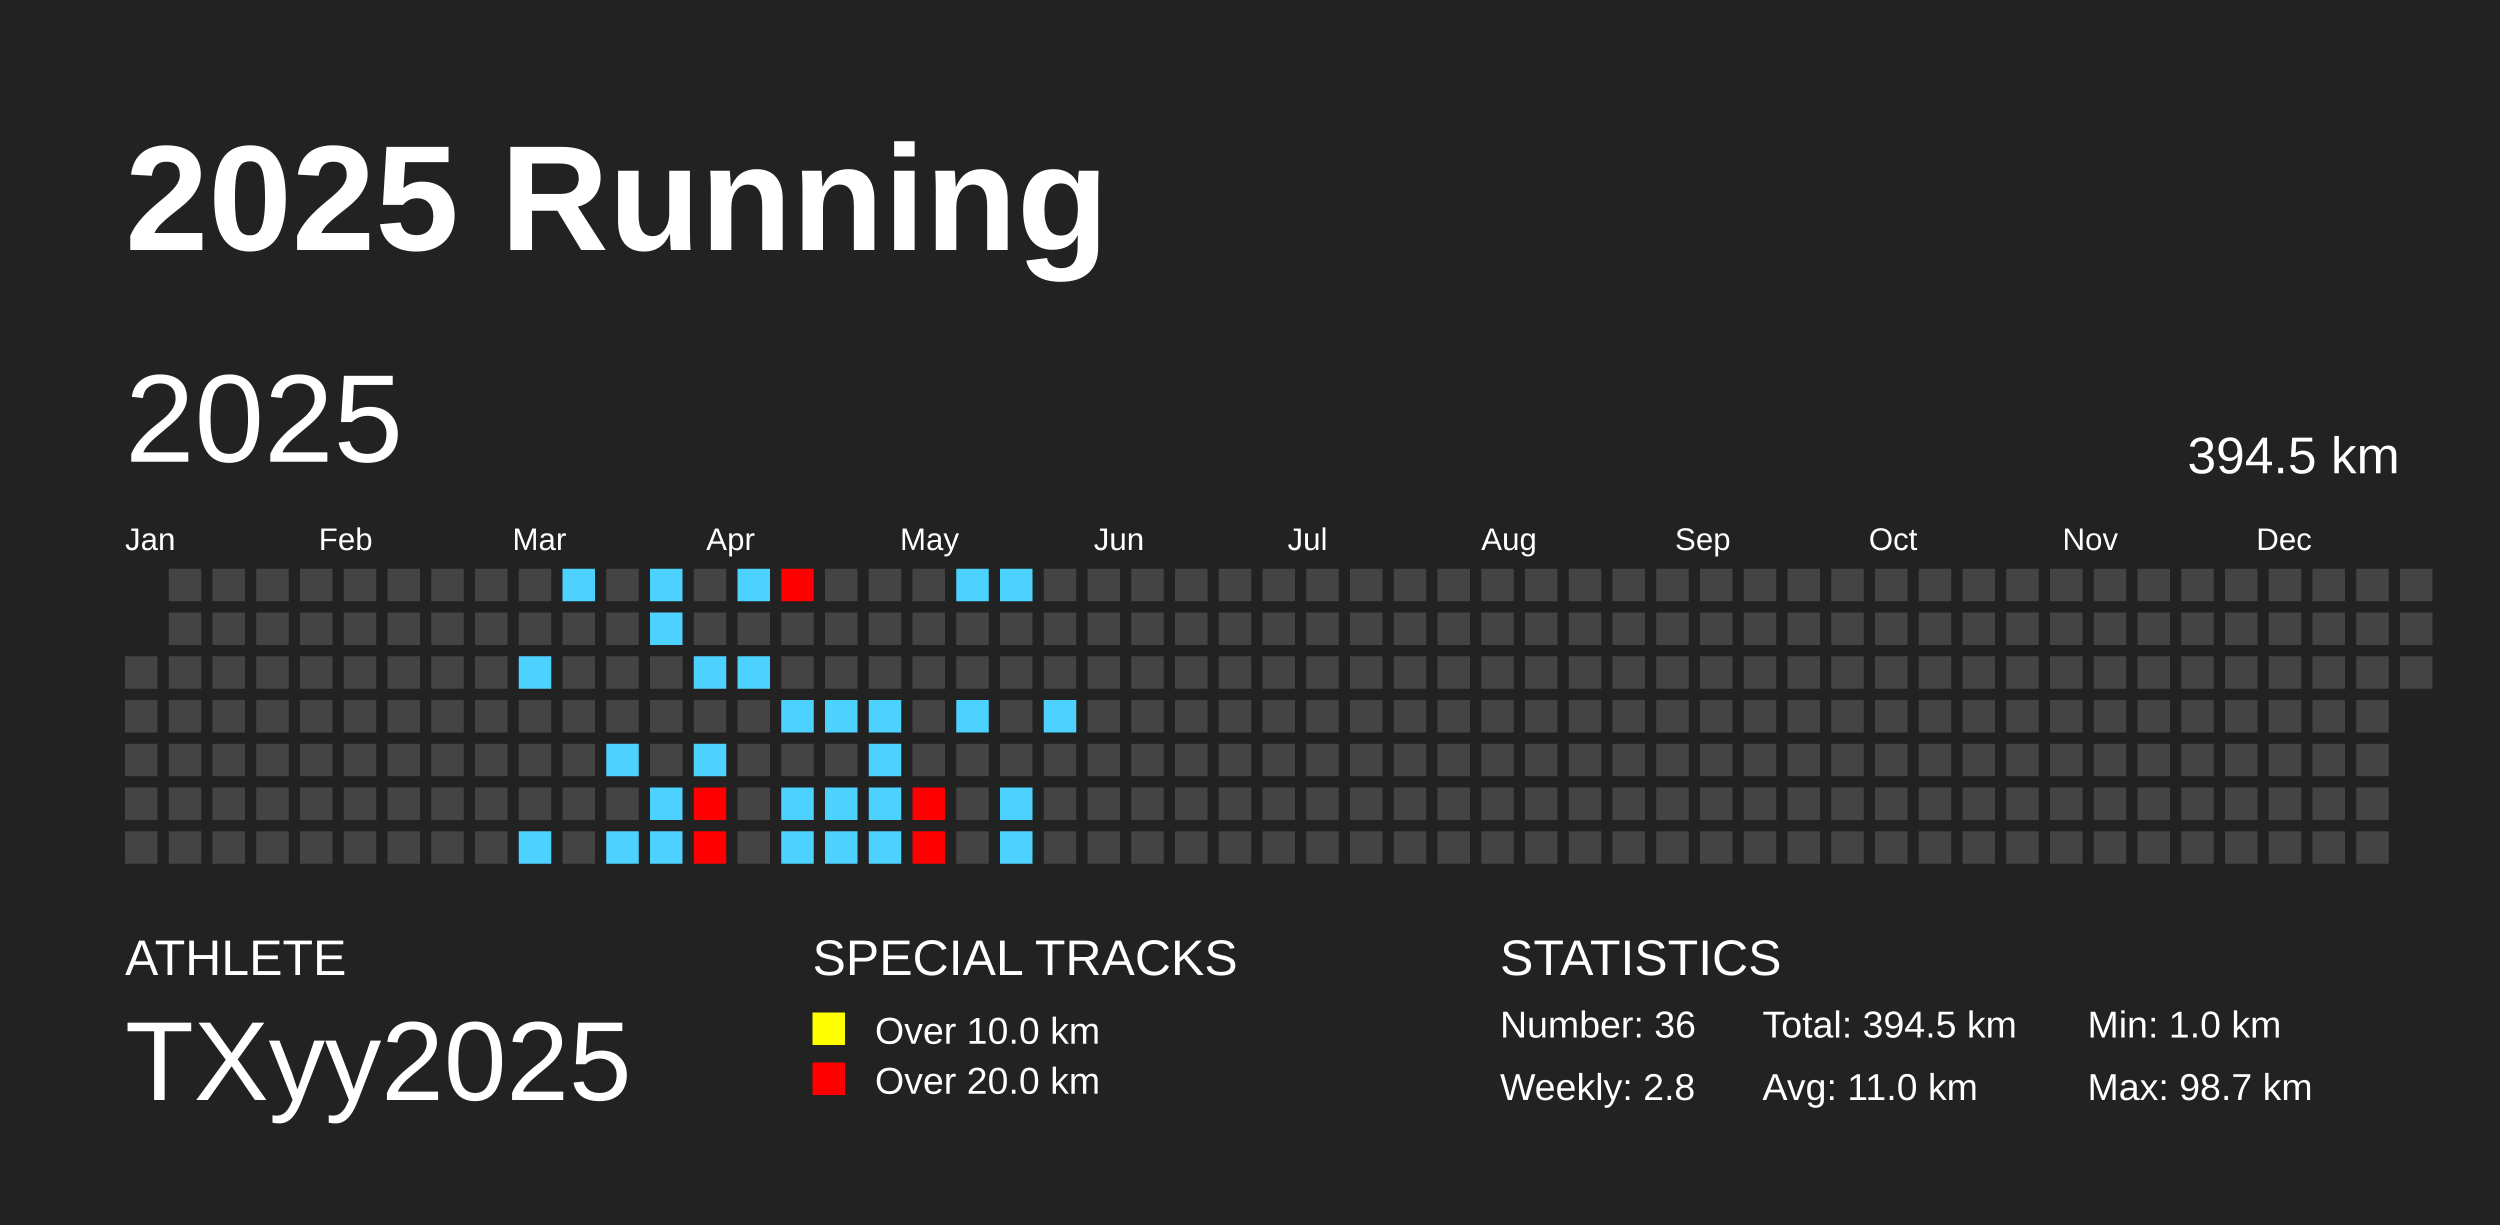
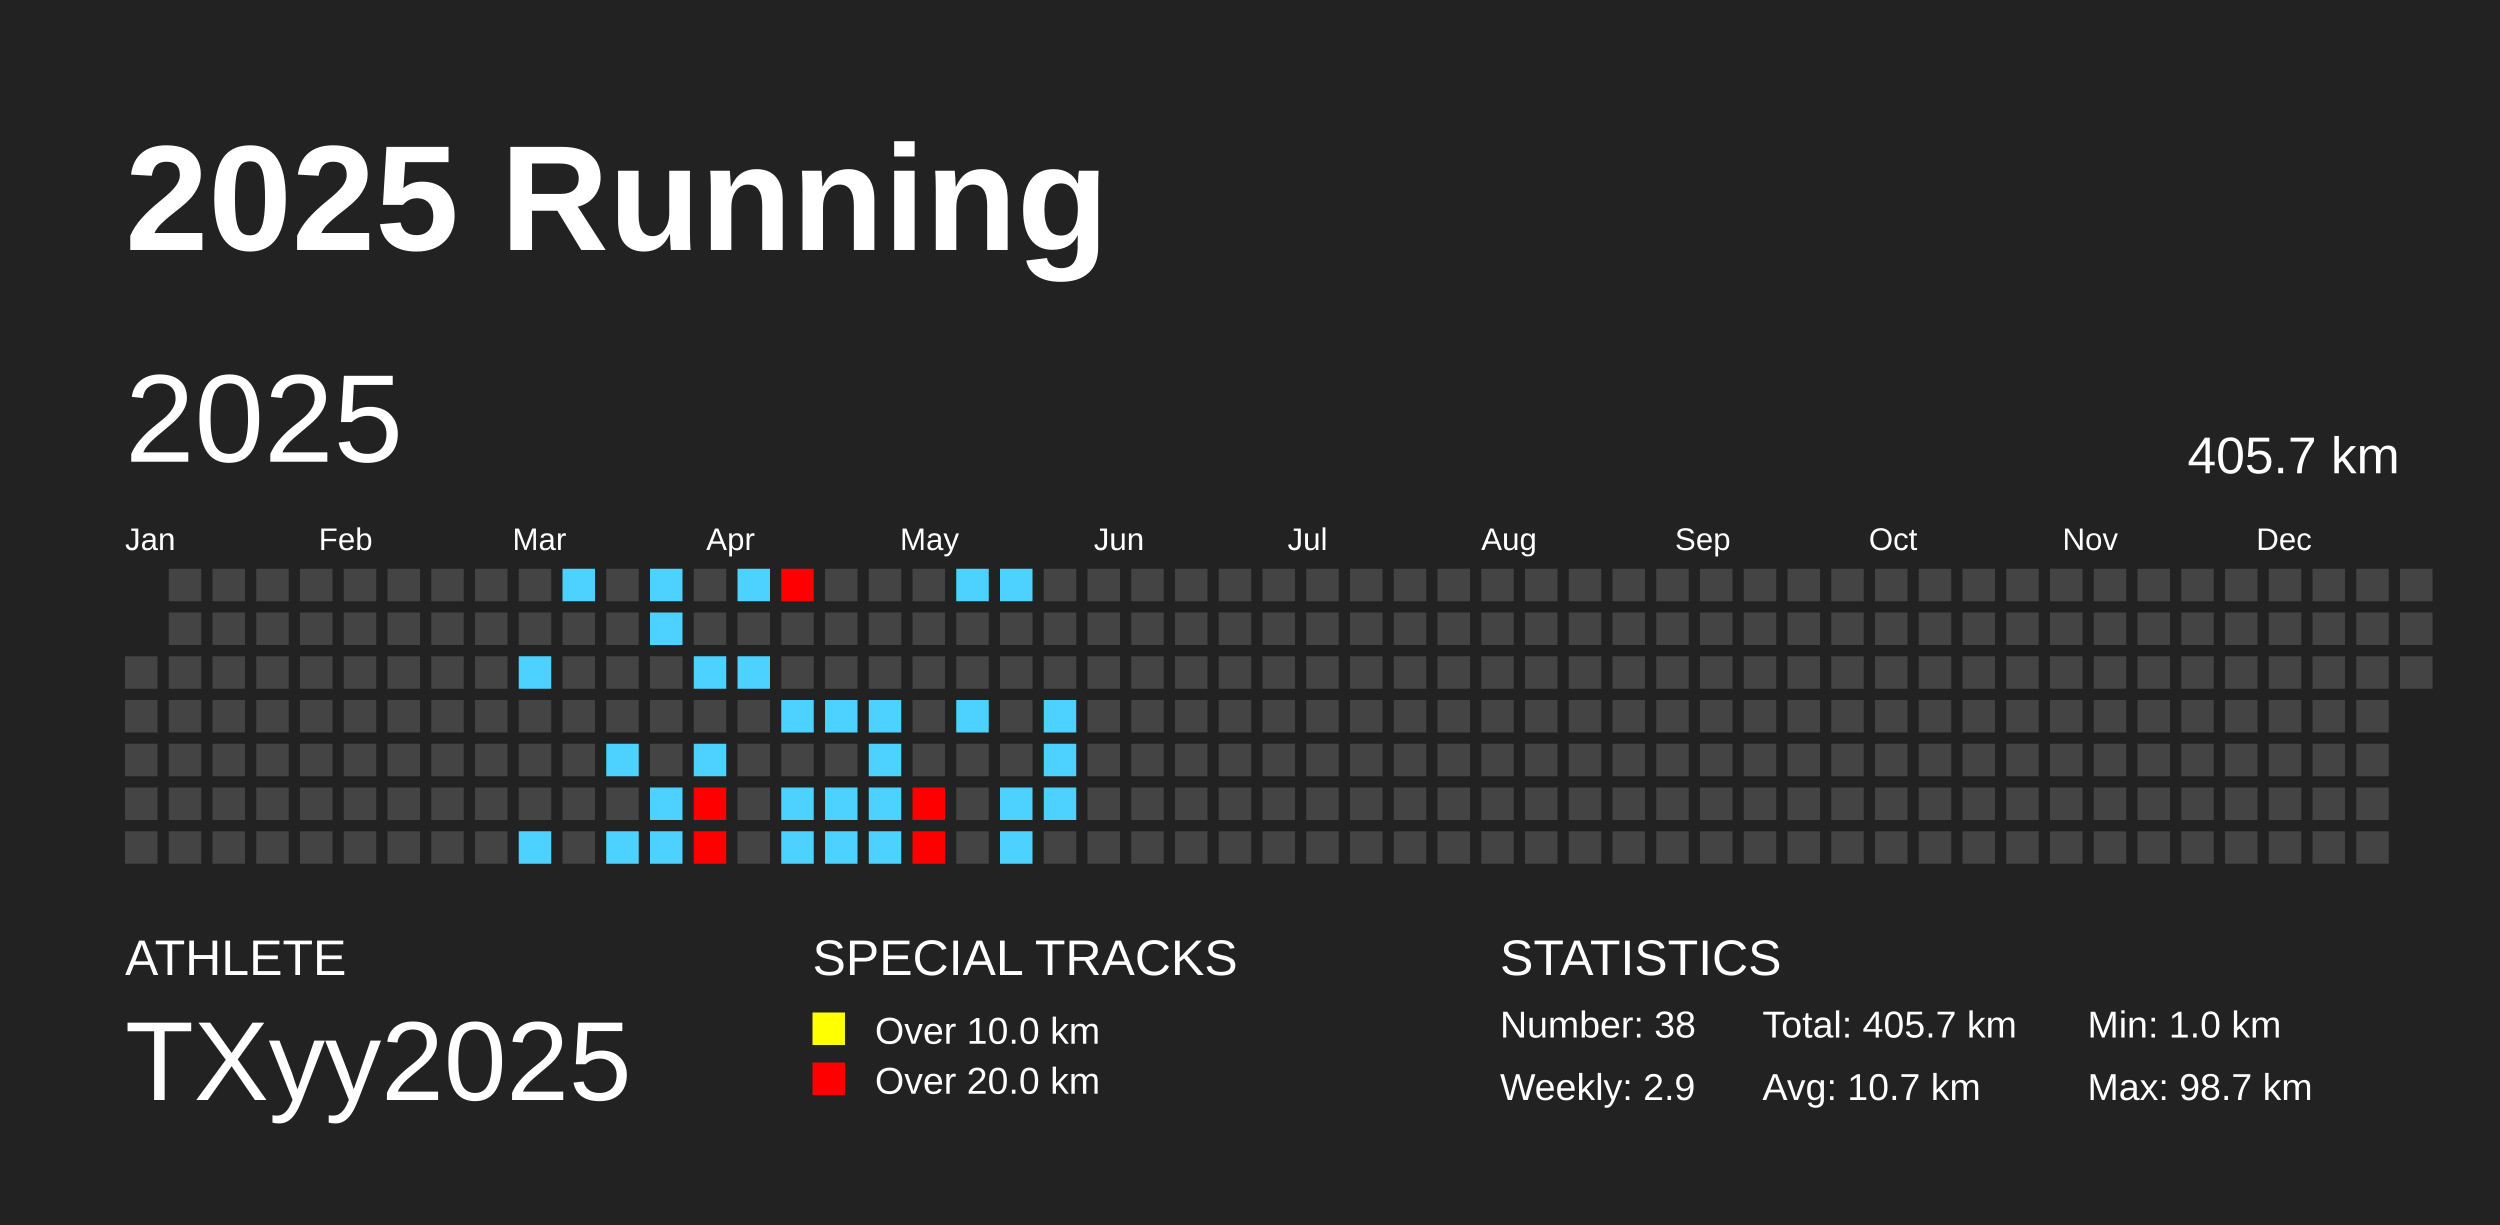
<svg xmlns="http://www.w3.org/2000/svg" baseProfile="full" height="98mm" version="1.1" viewBox="0,0,200,98" width="200mm">
  <defs />
  <rect fill="#222222" height="98" width="200" x="0" y="0" />
  <text fill="#FFFFFF" style="font-size:12px; font-family:Arial; font-weight:bold;" x="10" y="20">2025 Running</text>
  <text fill="#FFFFFF" style="font-size:4px; font-family:Arial" x="10" y="78">ATHLETE</text>
  <text fill="#FFFFFF" style="font-size:9px; font-family:Arial" x="10" y="88">TXyy2025</text>
  <text fill="#FFFFFF" style="font-size:4px; font-family:Arial" x="65" y="78">SPECIAL TRACKS</text>
  <rect fill="yellow" height="2.6" width="2.6" x="65" y="81" />
  <text fill="#FFFFFF" style="font-size:3px; font-family:Arial" x="70" y="83.5">Over 10.0 km</text>
  <rect fill="red" height="2.6" width="2.6" x="65" y="85" />
  <text fill="#FFFFFF" style="font-size:3px; font-family:Arial" x="70" y="87.5">Over 20.0 km</text>
  <text fill="#FFFFFF" style="font-size:4px; font-family:Arial" x="120" y="78">STATISTICS</text>
-   <text fill="#FFFFFF" style="font-size:3px; font-family:Arial" x="120" y="83">Number: 36</text>
-   <text fill="#FFFFFF" style="font-size:3px; font-family:Arial" x="120" y="88">Weekly: 2.8</text>
-   <text fill="#FFFFFF" style="font-size:3px; font-family:Arial" x="141" y="83">Total: 394.5 km</text>
-   <text fill="#FFFFFF" style="font-size:3px; font-family:Arial" x="141" y="88">Avg: 11.0 km</text>
+   <text fill="#FFFFFF" style="font-size:3px; font-family:Arial" x="120" y="83">Number: 38</text>
+   <text fill="#FFFFFF" style="font-size:3px; font-family:Arial" x="120" y="88">Weekly: 2.9</text>
+   <text fill="#FFFFFF" style="font-size:3px; font-family:Arial" x="141" y="83">Total: 405.7 km</text>
+   <text fill="#FFFFFF" style="font-size:3px; font-family:Arial" x="141" y="88">Avg: 10.7 km</text>
  <text fill="#FFFFFF" style="font-size:3px; font-family:Arial" x="167" y="83">Min: 1.0 km</text>
  <text fill="#FFFFFF" style="font-size:3px; font-family:Arial" x="167" y="88">Max: 98.7 km</text>
  <text dominant-baseline="hanging" fill="#FFFFFF" style="font-size:10.0px; font-family:Arial;" x="10" y="30">2025</text>
-   <text dominant-baseline="hanging" fill="#FFFFFF" style="font-size:4.125px; font-family:Arial;" x="175" y="35">394.5 km</text>
+   <text dominant-baseline="hanging" fill="#FFFFFF" style="font-size:4.125px; font-family:Arial;" x="175" y="35">405.7 km</text>
  <text fill="#FFFFFF" style="font-size:2.5px; font-family:Arial" x="10.0" y="44">Jan</text>
  <text fill="#FFFFFF" style="font-size:2.5px; font-family:Arial" x="25.5" y="44">Feb</text>
  <text fill="#FFFFFF" style="font-size:2.5px; font-family:Arial" x="41.0" y="44">Mar</text>
  <text fill="#FFFFFF" style="font-size:2.5px; font-family:Arial" x="56.5" y="44">Apr</text>
  <text fill="#FFFFFF" style="font-size:2.5px; font-family:Arial" x="72.0" y="44">May</text>
  <text fill="#FFFFFF" style="font-size:2.5px; font-family:Arial" x="87.5" y="44">Jun</text>
  <text fill="#FFFFFF" style="font-size:2.5px; font-family:Arial" x="103.0" y="44">Jul</text>
  <text fill="#FFFFFF" style="font-size:2.5px; font-family:Arial" x="118.5" y="44">Aug</text>
  <text fill="#FFFFFF" style="font-size:2.5px; font-family:Arial" x="134.0" y="44">Sep</text>
  <text fill="#FFFFFF" style="font-size:2.5px; font-family:Arial" x="149.5" y="44">Oct</text>
  <text fill="#FFFFFF" style="font-size:2.5px; font-family:Arial" x="165.0" y="44">Nov</text>
  <text fill="#FFFFFF" style="font-size:2.5px; font-family:Arial" x="180.5" y="44">Dec</text>
  <rect fill="#444444" height="2.6" width="2.6" x="10.0" y="52.5" />
  <rect fill="#444444" height="2.6" width="2.6" x="10.0" y="56.0" />
  <rect fill="#444444" height="2.6" width="2.6" x="10.0" y="59.5" />
  <rect fill="#444444" height="2.6" width="2.6" x="10.0" y="63.0" />
  <rect fill="#444444" height="2.6" width="2.6" x="10.0" y="66.5" />
  <rect fill="#444444" height="2.6" width="2.6" x="13.5" y="45.5" />
  <rect fill="#444444" height="2.6" width="2.6" x="13.5" y="49.0" />
  <rect fill="#444444" height="2.6" width="2.6" x="13.5" y="52.5" />
  <rect fill="#444444" height="2.6" width="2.6" x="13.5" y="56.0" />
  <rect fill="#444444" height="2.6" width="2.6" x="13.5" y="59.5" />
  <rect fill="#444444" height="2.6" width="2.6" x="13.5" y="63.0" />
  <rect fill="#444444" height="2.6" width="2.6" x="13.5" y="66.5" />
  <rect fill="#444444" height="2.6" width="2.6" x="17.0" y="45.5" />
  <rect fill="#444444" height="2.6" width="2.6" x="17.0" y="49.0" />
  <rect fill="#444444" height="2.6" width="2.6" x="17.0" y="52.5" />
  <rect fill="#444444" height="2.6" width="2.6" x="17.0" y="56.0" />
  <rect fill="#444444" height="2.6" width="2.6" x="17.0" y="59.5" />
  <rect fill="#444444" height="2.6" width="2.6" x="17.0" y="63.0" />
  <rect fill="#444444" height="2.6" width="2.6" x="17.0" y="66.5" />
  <rect fill="#444444" height="2.6" width="2.6" x="20.5" y="45.5" />
  <rect fill="#444444" height="2.6" width="2.6" x="20.5" y="49.0" />
  <rect fill="#444444" height="2.6" width="2.6" x="20.5" y="52.5" />
  <rect fill="#444444" height="2.6" width="2.6" x="20.5" y="56.0" />
  <rect fill="#444444" height="2.6" width="2.6" x="20.5" y="59.5" />
  <rect fill="#444444" height="2.6" width="2.6" x="20.5" y="63.0" />
  <rect fill="#444444" height="2.6" width="2.6" x="20.5" y="66.5" />
  <rect fill="#444444" height="2.6" width="2.6" x="24.0" y="45.5" />
  <rect fill="#444444" height="2.6" width="2.6" x="24.0" y="49.0" />
  <rect fill="#444444" height="2.6" width="2.6" x="24.0" y="52.5" />
  <rect fill="#444444" height="2.6" width="2.6" x="24.0" y="56.0" />
  <rect fill="#444444" height="2.6" width="2.6" x="24.0" y="59.5" />
  <rect fill="#444444" height="2.6" width="2.6" x="24.0" y="63.0" />
  <rect fill="#444444" height="2.6" width="2.6" x="24.0" y="66.5" />
  <rect fill="#444444" height="2.6" width="2.6" x="27.5" y="45.5" />
  <rect fill="#444444" height="2.6" width="2.6" x="27.5" y="49.0" />
  <rect fill="#444444" height="2.6" width="2.6" x="27.5" y="52.5" />
  <rect fill="#444444" height="2.6" width="2.6" x="27.5" y="56.0" />
  <rect fill="#444444" height="2.6" width="2.6" x="27.5" y="59.5" />
  <rect fill="#444444" height="2.6" width="2.6" x="27.5" y="63.0" />
  <rect fill="#444444" height="2.6" width="2.6" x="27.5" y="66.5" />
  <rect fill="#444444" height="2.6" width="2.6" x="31.0" y="45.5" />
  <rect fill="#444444" height="2.6" width="2.6" x="31.0" y="49.0" />
  <rect fill="#444444" height="2.6" width="2.6" x="31.0" y="52.5" />
  <rect fill="#444444" height="2.6" width="2.6" x="31.0" y="56.0" />
  <rect fill="#444444" height="2.6" width="2.6" x="31.0" y="59.5" />
  <rect fill="#444444" height="2.6" width="2.6" x="31.0" y="63.0" />
  <rect fill="#444444" height="2.6" width="2.6" x="31.0" y="66.5" />
  <rect fill="#444444" height="2.6" width="2.6" x="34.5" y="45.5" />
  <rect fill="#444444" height="2.6" width="2.6" x="34.5" y="49.0" />
  <rect fill="#444444" height="2.6" width="2.6" x="34.5" y="52.5" />
  <rect fill="#444444" height="2.6" width="2.6" x="34.5" y="56.0" />
  <rect fill="#444444" height="2.6" width="2.6" x="34.5" y="59.5" />
  <rect fill="#444444" height="2.6" width="2.6" x="34.5" y="63.0" />
  <rect fill="#444444" height="2.6" width="2.6" x="34.5" y="66.5" />
  <rect fill="#444444" height="2.6" width="2.6" x="38.0" y="45.5" />
  <rect fill="#444444" height="2.6" width="2.6" x="38.0" y="49.0" />
  <rect fill="#444444" height="2.6" width="2.6" x="38.0" y="52.5" />
  <rect fill="#444444" height="2.6" width="2.6" x="38.0" y="56.0" />
  <rect fill="#444444" height="2.6" width="2.6" x="38.0" y="59.5" />
  <rect fill="#444444" height="2.6" width="2.6" x="38.0" y="63.0" />
  <rect fill="#444444" height="2.6" width="2.6" x="38.0" y="66.5" />
  <rect fill="#444444" height="2.6" width="2.6" x="41.5" y="45.5" />
  <rect fill="#444444" height="2.6" width="2.6" x="41.5" y="49.0" />
  <rect fill="#4dd2ff" height="2.6" width="2.6" x="41.5" y="52.5" />
  <rect fill="#444444" height="2.6" width="2.6" x="41.5" y="56.0" />
  <rect fill="#444444" height="2.6" width="2.6" x="41.5" y="59.5" />
  <rect fill="#444444" height="2.6" width="2.6" x="41.5" y="63.0" />
  <rect fill="#4dd2ff" height="2.6" width="2.6" x="41.5" y="66.5" />
  <rect fill="#4dd2ff" height="2.6" width="2.6" x="45.0" y="45.5" />
  <rect fill="#444444" height="2.6" width="2.6" x="45.0" y="49.0" />
  <rect fill="#444444" height="2.6" width="2.6" x="45.0" y="52.5" />
  <rect fill="#444444" height="2.6" width="2.6" x="45.0" y="56.0" />
  <rect fill="#444444" height="2.6" width="2.6" x="45.0" y="59.5" />
  <rect fill="#444444" height="2.6" width="2.6" x="45.0" y="63.0" />
  <rect fill="#444444" height="2.6" width="2.6" x="45.0" y="66.5" />
  <rect fill="#444444" height="2.6" width="2.6" x="48.5" y="45.5" />
  <rect fill="#444444" height="2.6" width="2.6" x="48.5" y="49.0" />
  <rect fill="#444444" height="2.6" width="2.6" x="48.5" y="52.5" />
  <rect fill="#444444" height="2.6" width="2.6" x="48.5" y="56.0" />
  <rect fill="#4dd2ff" height="2.6" width="2.6" x="48.5" y="59.5" />
  <rect fill="#444444" height="2.6" width="2.6" x="48.5" y="63.0" />
  <rect fill="#4dd2ff" height="2.6" width="2.6" x="48.5" y="66.5" />
  <rect fill="#4dd2ff" height="2.6" width="2.6" x="52.0" y="45.5" />
  <rect fill="#4dd2ff" height="2.6" width="2.6" x="52.0" y="49.0" />
  <rect fill="#444444" height="2.6" width="2.6" x="52.0" y="52.5" />
  <rect fill="#444444" height="2.6" width="2.6" x="52.0" y="56.0" />
  <rect fill="#444444" height="2.6" width="2.6" x="52.0" y="59.5" />
  <rect fill="#4dd2ff" height="2.6" width="2.6" x="52.0" y="63.0" />
  <rect fill="#4dd2ff" height="2.6" width="2.6" x="52.0" y="66.5" />
  <rect fill="#444444" height="2.6" width="2.6" x="55.5" y="45.5" />
  <rect fill="#444444" height="2.6" width="2.6" x="55.5" y="49.0" />
  <rect fill="#4dd2ff" height="2.6" width="2.6" x="55.5" y="52.5" />
  <rect fill="#444444" height="2.6" width="2.6" x="55.5" y="56.0" />
  <rect fill="#4dd2ff" height="2.6" width="2.6" x="55.5" y="59.5" />
  <rect fill="red" height="2.6" width="2.6" x="55.5" y="63.0" />
  <rect fill="red" height="2.6" width="2.6" x="55.5" y="66.5" />
  <rect fill="#4dd2ff" height="2.6" width="2.6" x="59.0" y="45.5" />
  <rect fill="#444444" height="2.6" width="2.6" x="59.0" y="49.0" />
  <rect fill="#4dd2ff" height="2.6" width="2.6" x="59.0" y="52.5" />
  <rect fill="#444444" height="2.6" width="2.6" x="59.0" y="56.0" />
  <rect fill="#444444" height="2.6" width="2.6" x="59.0" y="59.5" />
  <rect fill="#444444" height="2.6" width="2.6" x="59.0" y="63.0" />
  <rect fill="#444444" height="2.6" width="2.6" x="59.0" y="66.5" />
  <rect fill="red" height="2.6" width="2.6" x="62.5" y="45.5" />
  <rect fill="#444444" height="2.6" width="2.6" x="62.5" y="49.0" />
  <rect fill="#444444" height="2.6" width="2.6" x="62.5" y="52.5" />
  <rect fill="#4dd2ff" height="2.6" width="2.6" x="62.5" y="56.0" />
  <rect fill="#444444" height="2.6" width="2.6" x="62.5" y="59.5" />
  <rect fill="#4dd2ff" height="2.6" width="2.6" x="62.5" y="63.0" />
  <rect fill="#4dd2ff" height="2.6" width="2.6" x="62.5" y="66.5" />
  <rect fill="#444444" height="2.6" width="2.6" x="66.0" y="45.5" />
  <rect fill="#444444" height="2.6" width="2.6" x="66.0" y="49.0" />
  <rect fill="#444444" height="2.6" width="2.6" x="66.0" y="52.5" />
  <rect fill="#4dd2ff" height="2.6" width="2.6" x="66.0" y="56.0" />
  <rect fill="#444444" height="2.6" width="2.6" x="66.0" y="59.5" />
  <rect fill="#4dd2ff" height="2.6" width="2.6" x="66.0" y="63.0" />
  <rect fill="#4dd2ff" height="2.6" width="2.6" x="66.0" y="66.5" />
  <rect fill="#444444" height="2.6" width="2.6" x="69.5" y="45.5" />
  <rect fill="#444444" height="2.6" width="2.6" x="69.5" y="49.0" />
  <rect fill="#444444" height="2.6" width="2.6" x="69.5" y="52.5" />
  <rect fill="#4dd2ff" height="2.6" width="2.6" x="69.5" y="56.0" />
  <rect fill="#4dd2ff" height="2.6" width="2.6" x="69.5" y="59.5" />
  <rect fill="#4dd2ff" height="2.6" width="2.6" x="69.5" y="63.0" />
  <rect fill="#4dd2ff" height="2.6" width="2.6" x="69.5" y="66.5" />
  <rect fill="#444444" height="2.6" width="2.6" x="73.0" y="45.5" />
  <rect fill="#444444" height="2.6" width="2.6" x="73.0" y="49.0" />
  <rect fill="#444444" height="2.6" width="2.6" x="73.0" y="52.5" />
  <rect fill="#444444" height="2.6" width="2.6" x="73.0" y="56.0" />
  <rect fill="#444444" height="2.6" width="2.6" x="73.0" y="59.5" />
  <rect fill="red" height="2.6" width="2.6" x="73.0" y="63.0" />
  <rect fill="red" height="2.6" width="2.6" x="73.0" y="66.5" />
  <rect fill="#4dd2ff" height="2.6" width="2.6" x="76.5" y="45.5" />
  <rect fill="#444444" height="2.6" width="2.6" x="76.5" y="49.0" />
  <rect fill="#444444" height="2.6" width="2.6" x="76.5" y="52.5" />
  <rect fill="#4dd2ff" height="2.6" width="2.6" x="76.5" y="56.0" />
  <rect fill="#444444" height="2.6" width="2.6" x="76.5" y="59.5" />
  <rect fill="#444444" height="2.6" width="2.6" x="76.5" y="63.0" />
  <rect fill="#444444" height="2.6" width="2.6" x="76.5" y="66.5" />
  <rect fill="#4dd2ff" height="2.6" width="2.6" x="80.0" y="45.5" />
  <rect fill="#444444" height="2.6" width="2.6" x="80.0" y="49.0" />
  <rect fill="#444444" height="2.6" width="2.6" x="80.0" y="52.5" />
  <rect fill="#444444" height="2.6" width="2.6" x="80.0" y="56.0" />
  <rect fill="#444444" height="2.6" width="2.6" x="80.0" y="59.5" />
  <rect fill="#4dd2ff" height="2.6" width="2.6" x="80.0" y="63.0" />
  <rect fill="#4dd2ff" height="2.6" width="2.6" x="80.0" y="66.5" />
  <rect fill="#444444" height="2.6" width="2.6" x="83.5" y="45.5" />
  <rect fill="#444444" height="2.6" width="2.6" x="83.5" y="49.0" />
  <rect fill="#444444" height="2.6" width="2.6" x="83.5" y="52.5" />
  <rect fill="#4dd2ff" height="2.6" width="2.6" x="83.5" y="56.0" />
-   <rect fill="#444444" height="2.6" width="2.6" x="83.5" y="59.5" />
-   <rect fill="#444444" height="2.6" width="2.6" x="83.5" y="63.0" />
+   <rect fill="#4dd2ff" height="2.6" width="2.6" x="83.5" y="59.5" />
+   <rect fill="#4dd2ff" height="2.6" width="2.6" x="83.5" y="63.0" />
  <rect fill="#444444" height="2.6" width="2.6" x="83.5" y="66.5" />
  <rect fill="#444444" height="2.6" width="2.6" x="87.0" y="45.5" />
  <rect fill="#444444" height="2.6" width="2.6" x="87.0" y="49.0" />
  <rect fill="#444444" height="2.6" width="2.6" x="87.0" y="52.5" />
  <rect fill="#444444" height="2.6" width="2.6" x="87.0" y="56.0" />
  <rect fill="#444444" height="2.6" width="2.6" x="87.0" y="59.5" />
  <rect fill="#444444" height="2.6" width="2.6" x="87.0" y="63.0" />
  <rect fill="#444444" height="2.6" width="2.6" x="87.0" y="66.5" />
  <rect fill="#444444" height="2.6" width="2.6" x="90.5" y="45.5" />
  <rect fill="#444444" height="2.6" width="2.6" x="90.5" y="49.0" />
  <rect fill="#444444" height="2.6" width="2.6" x="90.5" y="52.5" />
  <rect fill="#444444" height="2.6" width="2.6" x="90.5" y="56.0" />
  <rect fill="#444444" height="2.6" width="2.6" x="90.5" y="59.5" />
  <rect fill="#444444" height="2.6" width="2.6" x="90.5" y="63.0" />
  <rect fill="#444444" height="2.6" width="2.6" x="90.5" y="66.5" />
  <rect fill="#444444" height="2.6" width="2.6" x="94.0" y="45.5" />
  <rect fill="#444444" height="2.6" width="2.6" x="94.0" y="49.0" />
  <rect fill="#444444" height="2.6" width="2.6" x="94.0" y="52.5" />
  <rect fill="#444444" height="2.6" width="2.6" x="94.0" y="56.0" />
  <rect fill="#444444" height="2.6" width="2.6" x="94.0" y="59.5" />
  <rect fill="#444444" height="2.6" width="2.6" x="94.0" y="63.0" />
  <rect fill="#444444" height="2.6" width="2.6" x="94.0" y="66.5" />
  <rect fill="#444444" height="2.6" width="2.6" x="97.5" y="45.5" />
  <rect fill="#444444" height="2.6" width="2.6" x="97.5" y="49.0" />
  <rect fill="#444444" height="2.6" width="2.6" x="97.5" y="52.5" />
  <rect fill="#444444" height="2.6" width="2.6" x="97.5" y="56.0" />
  <rect fill="#444444" height="2.6" width="2.6" x="97.5" y="59.5" />
  <rect fill="#444444" height="2.6" width="2.6" x="97.5" y="63.0" />
  <rect fill="#444444" height="2.6" width="2.6" x="97.5" y="66.5" />
  <rect fill="#444444" height="2.6" width="2.6" x="101.0" y="45.5" />
  <rect fill="#444444" height="2.6" width="2.6" x="101.0" y="49.0" />
  <rect fill="#444444" height="2.6" width="2.6" x="101.0" y="52.5" />
  <rect fill="#444444" height="2.6" width="2.6" x="101.0" y="56.0" />
  <rect fill="#444444" height="2.6" width="2.6" x="101.0" y="59.5" />
  <rect fill="#444444" height="2.6" width="2.6" x="101.0" y="63.0" />
  <rect fill="#444444" height="2.6" width="2.6" x="101.0" y="66.5" />
  <rect fill="#444444" height="2.6" width="2.6" x="104.5" y="45.5" />
  <rect fill="#444444" height="2.6" width="2.6" x="104.5" y="49.0" />
  <rect fill="#444444" height="2.6" width="2.6" x="104.5" y="52.5" />
  <rect fill="#444444" height="2.6" width="2.6" x="104.5" y="56.0" />
  <rect fill="#444444" height="2.6" width="2.6" x="104.5" y="59.5" />
  <rect fill="#444444" height="2.6" width="2.6" x="104.5" y="63.0" />
  <rect fill="#444444" height="2.6" width="2.6" x="104.5" y="66.5" />
  <rect fill="#444444" height="2.6" width="2.6" x="108.0" y="45.5" />
  <rect fill="#444444" height="2.6" width="2.6" x="108.0" y="49.0" />
  <rect fill="#444444" height="2.6" width="2.6" x="108.0" y="52.5" />
  <rect fill="#444444" height="2.6" width="2.6" x="108.0" y="56.0" />
  <rect fill="#444444" height="2.6" width="2.6" x="108.0" y="59.5" />
  <rect fill="#444444" height="2.6" width="2.6" x="108.0" y="63.0" />
  <rect fill="#444444" height="2.6" width="2.6" x="108.0" y="66.5" />
  <rect fill="#444444" height="2.6" width="2.6" x="111.5" y="45.5" />
  <rect fill="#444444" height="2.6" width="2.6" x="111.5" y="49.0" />
  <rect fill="#444444" height="2.6" width="2.6" x="111.5" y="52.5" />
  <rect fill="#444444" height="2.6" width="2.6" x="111.5" y="56.0" />
  <rect fill="#444444" height="2.6" width="2.6" x="111.5" y="59.5" />
  <rect fill="#444444" height="2.6" width="2.6" x="111.5" y="63.0" />
  <rect fill="#444444" height="2.6" width="2.6" x="111.5" y="66.5" />
  <rect fill="#444444" height="2.6" width="2.6" x="115.0" y="45.5" />
  <rect fill="#444444" height="2.6" width="2.6" x="115.0" y="49.0" />
  <rect fill="#444444" height="2.6" width="2.6" x="115.0" y="52.5" />
  <rect fill="#444444" height="2.6" width="2.6" x="115.0" y="56.0" />
  <rect fill="#444444" height="2.6" width="2.6" x="115.0" y="59.5" />
  <rect fill="#444444" height="2.6" width="2.6" x="115.0" y="63.0" />
  <rect fill="#444444" height="2.6" width="2.6" x="115.0" y="66.5" />
  <rect fill="#444444" height="2.6" width="2.6" x="118.5" y="45.5" />
  <rect fill="#444444" height="2.6" width="2.6" x="118.5" y="49.0" />
  <rect fill="#444444" height="2.6" width="2.6" x="118.5" y="52.5" />
  <rect fill="#444444" height="2.6" width="2.6" x="118.5" y="56.0" />
  <rect fill="#444444" height="2.6" width="2.6" x="118.5" y="59.5" />
  <rect fill="#444444" height="2.6" width="2.6" x="118.5" y="63.0" />
  <rect fill="#444444" height="2.6" width="2.6" x="118.5" y="66.5" />
  <rect fill="#444444" height="2.6" width="2.6" x="122.0" y="45.5" />
  <rect fill="#444444" height="2.6" width="2.6" x="122.0" y="49.0" />
  <rect fill="#444444" height="2.6" width="2.6" x="122.0" y="52.5" />
  <rect fill="#444444" height="2.6" width="2.6" x="122.0" y="56.0" />
  <rect fill="#444444" height="2.6" width="2.6" x="122.0" y="59.5" />
  <rect fill="#444444" height="2.6" width="2.6" x="122.0" y="63.0" />
  <rect fill="#444444" height="2.6" width="2.6" x="122.0" y="66.5" />
  <rect fill="#444444" height="2.6" width="2.6" x="125.5" y="45.5" />
  <rect fill="#444444" height="2.6" width="2.6" x="125.5" y="49.0" />
  <rect fill="#444444" height="2.6" width="2.6" x="125.5" y="52.5" />
  <rect fill="#444444" height="2.6" width="2.6" x="125.5" y="56.0" />
  <rect fill="#444444" height="2.6" width="2.6" x="125.5" y="59.5" />
  <rect fill="#444444" height="2.6" width="2.6" x="125.5" y="63.0" />
  <rect fill="#444444" height="2.6" width="2.6" x="125.5" y="66.5" />
  <rect fill="#444444" height="2.6" width="2.6" x="129.0" y="45.5" />
  <rect fill="#444444" height="2.6" width="2.6" x="129.0" y="49.0" />
  <rect fill="#444444" height="2.6" width="2.6" x="129.0" y="52.5" />
  <rect fill="#444444" height="2.6" width="2.6" x="129.0" y="56.0" />
  <rect fill="#444444" height="2.6" width="2.6" x="129.0" y="59.5" />
  <rect fill="#444444" height="2.6" width="2.6" x="129.0" y="63.0" />
  <rect fill="#444444" height="2.6" width="2.6" x="129.0" y="66.5" />
  <rect fill="#444444" height="2.6" width="2.6" x="132.5" y="45.5" />
  <rect fill="#444444" height="2.6" width="2.6" x="132.5" y="49.0" />
  <rect fill="#444444" height="2.6" width="2.6" x="132.5" y="52.5" />
  <rect fill="#444444" height="2.6" width="2.6" x="132.5" y="56.0" />
  <rect fill="#444444" height="2.6" width="2.6" x="132.5" y="59.5" />
  <rect fill="#444444" height="2.6" width="2.6" x="132.5" y="63.0" />
  <rect fill="#444444" height="2.6" width="2.6" x="132.5" y="66.5" />
  <rect fill="#444444" height="2.6" width="2.6" x="136.0" y="45.5" />
  <rect fill="#444444" height="2.6" width="2.6" x="136.0" y="49.0" />
  <rect fill="#444444" height="2.6" width="2.6" x="136.0" y="52.5" />
  <rect fill="#444444" height="2.6" width="2.6" x="136.0" y="56.0" />
  <rect fill="#444444" height="2.6" width="2.6" x="136.0" y="59.5" />
  <rect fill="#444444" height="2.6" width="2.6" x="136.0" y="63.0" />
  <rect fill="#444444" height="2.6" width="2.6" x="136.0" y="66.5" />
  <rect fill="#444444" height="2.6" width="2.6" x="139.5" y="45.5" />
  <rect fill="#444444" height="2.6" width="2.6" x="139.5" y="49.0" />
  <rect fill="#444444" height="2.6" width="2.6" x="139.5" y="52.5" />
  <rect fill="#444444" height="2.6" width="2.6" x="139.5" y="56.0" />
  <rect fill="#444444" height="2.6" width="2.6" x="139.5" y="59.5" />
  <rect fill="#444444" height="2.6" width="2.6" x="139.5" y="63.0" />
  <rect fill="#444444" height="2.6" width="2.6" x="139.5" y="66.5" />
  <rect fill="#444444" height="2.6" width="2.6" x="143.0" y="45.5" />
  <rect fill="#444444" height="2.6" width="2.6" x="143.0" y="49.0" />
  <rect fill="#444444" height="2.6" width="2.6" x="143.0" y="52.5" />
  <rect fill="#444444" height="2.6" width="2.6" x="143.0" y="56.0" />
  <rect fill="#444444" height="2.6" width="2.6" x="143.0" y="59.5" />
  <rect fill="#444444" height="2.6" width="2.6" x="143.0" y="63.0" />
  <rect fill="#444444" height="2.6" width="2.6" x="143.0" y="66.5" />
  <rect fill="#444444" height="2.6" width="2.6" x="146.5" y="45.5" />
  <rect fill="#444444" height="2.6" width="2.6" x="146.5" y="49.0" />
  <rect fill="#444444" height="2.6" width="2.6" x="146.5" y="52.5" />
  <rect fill="#444444" height="2.6" width="2.6" x="146.5" y="56.0" />
  <rect fill="#444444" height="2.6" width="2.6" x="146.5" y="59.5" />
  <rect fill="#444444" height="2.6" width="2.6" x="146.5" y="63.0" />
  <rect fill="#444444" height="2.6" width="2.6" x="146.5" y="66.5" />
  <rect fill="#444444" height="2.6" width="2.6" x="150.0" y="45.5" />
  <rect fill="#444444" height="2.6" width="2.6" x="150.0" y="49.0" />
  <rect fill="#444444" height="2.6" width="2.6" x="150.0" y="52.5" />
  <rect fill="#444444" height="2.6" width="2.6" x="150.0" y="56.0" />
  <rect fill="#444444" height="2.6" width="2.6" x="150.0" y="59.5" />
  <rect fill="#444444" height="2.6" width="2.6" x="150.0" y="63.0" />
  <rect fill="#444444" height="2.6" width="2.6" x="150.0" y="66.5" />
  <rect fill="#444444" height="2.6" width="2.6" x="153.5" y="45.5" />
  <rect fill="#444444" height="2.6" width="2.6" x="153.5" y="49.0" />
  <rect fill="#444444" height="2.6" width="2.6" x="153.5" y="52.5" />
  <rect fill="#444444" height="2.6" width="2.6" x="153.5" y="56.0" />
  <rect fill="#444444" height="2.6" width="2.6" x="153.5" y="59.5" />
  <rect fill="#444444" height="2.6" width="2.6" x="153.5" y="63.0" />
  <rect fill="#444444" height="2.6" width="2.6" x="153.5" y="66.5" />
  <rect fill="#444444" height="2.6" width="2.6" x="157.0" y="45.5" />
  <rect fill="#444444" height="2.6" width="2.6" x="157.0" y="49.0" />
  <rect fill="#444444" height="2.6" width="2.6" x="157.0" y="52.5" />
  <rect fill="#444444" height="2.6" width="2.6" x="157.0" y="56.0" />
  <rect fill="#444444" height="2.6" width="2.6" x="157.0" y="59.5" />
  <rect fill="#444444" height="2.6" width="2.6" x="157.0" y="63.0" />
  <rect fill="#444444" height="2.6" width="2.6" x="157.0" y="66.5" />
  <rect fill="#444444" height="2.6" width="2.6" x="160.5" y="45.5" />
  <rect fill="#444444" height="2.6" width="2.6" x="160.5" y="49.0" />
  <rect fill="#444444" height="2.6" width="2.6" x="160.5" y="52.5" />
  <rect fill="#444444" height="2.6" width="2.6" x="160.5" y="56.0" />
  <rect fill="#444444" height="2.6" width="2.6" x="160.5" y="59.5" />
  <rect fill="#444444" height="2.6" width="2.6" x="160.5" y="63.0" />
  <rect fill="#444444" height="2.6" width="2.6" x="160.5" y="66.5" />
  <rect fill="#444444" height="2.6" width="2.6" x="164.0" y="45.5" />
  <rect fill="#444444" height="2.6" width="2.6" x="164.0" y="49.0" />
  <rect fill="#444444" height="2.6" width="2.6" x="164.0" y="52.5" />
  <rect fill="#444444" height="2.6" width="2.6" x="164.0" y="56.0" />
  <rect fill="#444444" height="2.6" width="2.6" x="164.0" y="59.5" />
  <rect fill="#444444" height="2.6" width="2.6" x="164.0" y="63.0" />
  <rect fill="#444444" height="2.6" width="2.6" x="164.0" y="66.5" />
  <rect fill="#444444" height="2.6" width="2.6" x="167.5" y="45.5" />
  <rect fill="#444444" height="2.6" width="2.6" x="167.5" y="49.0" />
  <rect fill="#444444" height="2.6" width="2.6" x="167.5" y="52.5" />
  <rect fill="#444444" height="2.6" width="2.6" x="167.5" y="56.0" />
  <rect fill="#444444" height="2.6" width="2.6" x="167.5" y="59.5" />
  <rect fill="#444444" height="2.6" width="2.6" x="167.5" y="63.0" />
  <rect fill="#444444" height="2.6" width="2.6" x="167.5" y="66.5" />
  <rect fill="#444444" height="2.6" width="2.6" x="171.0" y="45.5" />
  <rect fill="#444444" height="2.6" width="2.6" x="171.0" y="49.0" />
  <rect fill="#444444" height="2.6" width="2.6" x="171.0" y="52.5" />
  <rect fill="#444444" height="2.6" width="2.6" x="171.0" y="56.0" />
  <rect fill="#444444" height="2.6" width="2.6" x="171.0" y="59.5" />
  <rect fill="#444444" height="2.6" width="2.6" x="171.0" y="63.0" />
  <rect fill="#444444" height="2.6" width="2.6" x="171.0" y="66.5" />
  <rect fill="#444444" height="2.6" width="2.6" x="174.5" y="45.5" />
  <rect fill="#444444" height="2.6" width="2.6" x="174.5" y="49.0" />
  <rect fill="#444444" height="2.6" width="2.6" x="174.5" y="52.5" />
  <rect fill="#444444" height="2.6" width="2.6" x="174.5" y="56.0" />
  <rect fill="#444444" height="2.6" width="2.6" x="174.5" y="59.5" />
  <rect fill="#444444" height="2.6" width="2.6" x="174.5" y="63.0" />
  <rect fill="#444444" height="2.6" width="2.6" x="174.5" y="66.5" />
  <rect fill="#444444" height="2.6" width="2.6" x="178.0" y="45.5" />
  <rect fill="#444444" height="2.6" width="2.6" x="178.0" y="49.0" />
  <rect fill="#444444" height="2.6" width="2.6" x="178.0" y="52.5" />
  <rect fill="#444444" height="2.6" width="2.6" x="178.0" y="56.0" />
  <rect fill="#444444" height="2.6" width="2.6" x="178.0" y="59.5" />
  <rect fill="#444444" height="2.6" width="2.6" x="178.0" y="63.0" />
  <rect fill="#444444" height="2.6" width="2.6" x="178.0" y="66.5" />
  <rect fill="#444444" height="2.6" width="2.6" x="181.5" y="45.5" />
  <rect fill="#444444" height="2.6" width="2.6" x="181.5" y="49.0" />
  <rect fill="#444444" height="2.6" width="2.6" x="181.5" y="52.5" />
  <rect fill="#444444" height="2.6" width="2.6" x="181.5" y="56.0" />
  <rect fill="#444444" height="2.6" width="2.6" x="181.5" y="59.5" />
  <rect fill="#444444" height="2.6" width="2.6" x="181.5" y="63.0" />
  <rect fill="#444444" height="2.6" width="2.6" x="181.5" y="66.5" />
  <rect fill="#444444" height="2.6" width="2.6" x="185.0" y="45.5" />
  <rect fill="#444444" height="2.6" width="2.6" x="185.0" y="49.0" />
  <rect fill="#444444" height="2.6" width="2.6" x="185.0" y="52.5" />
  <rect fill="#444444" height="2.6" width="2.6" x="185.0" y="56.0" />
  <rect fill="#444444" height="2.6" width="2.6" x="185.0" y="59.5" />
  <rect fill="#444444" height="2.6" width="2.6" x="185.0" y="63.0" />
  <rect fill="#444444" height="2.6" width="2.6" x="185.0" y="66.5" />
  <rect fill="#444444" height="2.6" width="2.6" x="188.5" y="45.5" />
  <rect fill="#444444" height="2.6" width="2.6" x="188.5" y="49.0" />
  <rect fill="#444444" height="2.6" width="2.6" x="188.5" y="52.5" />
  <rect fill="#444444" height="2.6" width="2.6" x="188.5" y="56.0" />
  <rect fill="#444444" height="2.6" width="2.6" x="188.5" y="59.5" />
  <rect fill="#444444" height="2.6" width="2.6" x="188.5" y="63.0" />
  <rect fill="#444444" height="2.6" width="2.6" x="188.5" y="66.5" />
  <rect fill="#444444" height="2.6" width="2.6" x="192.0" y="45.5" />
  <rect fill="#444444" height="2.6" width="2.6" x="192.0" y="49.0" />
  <rect fill="#444444" height="2.6" width="2.6" x="192.0" y="52.5" />
</svg>
